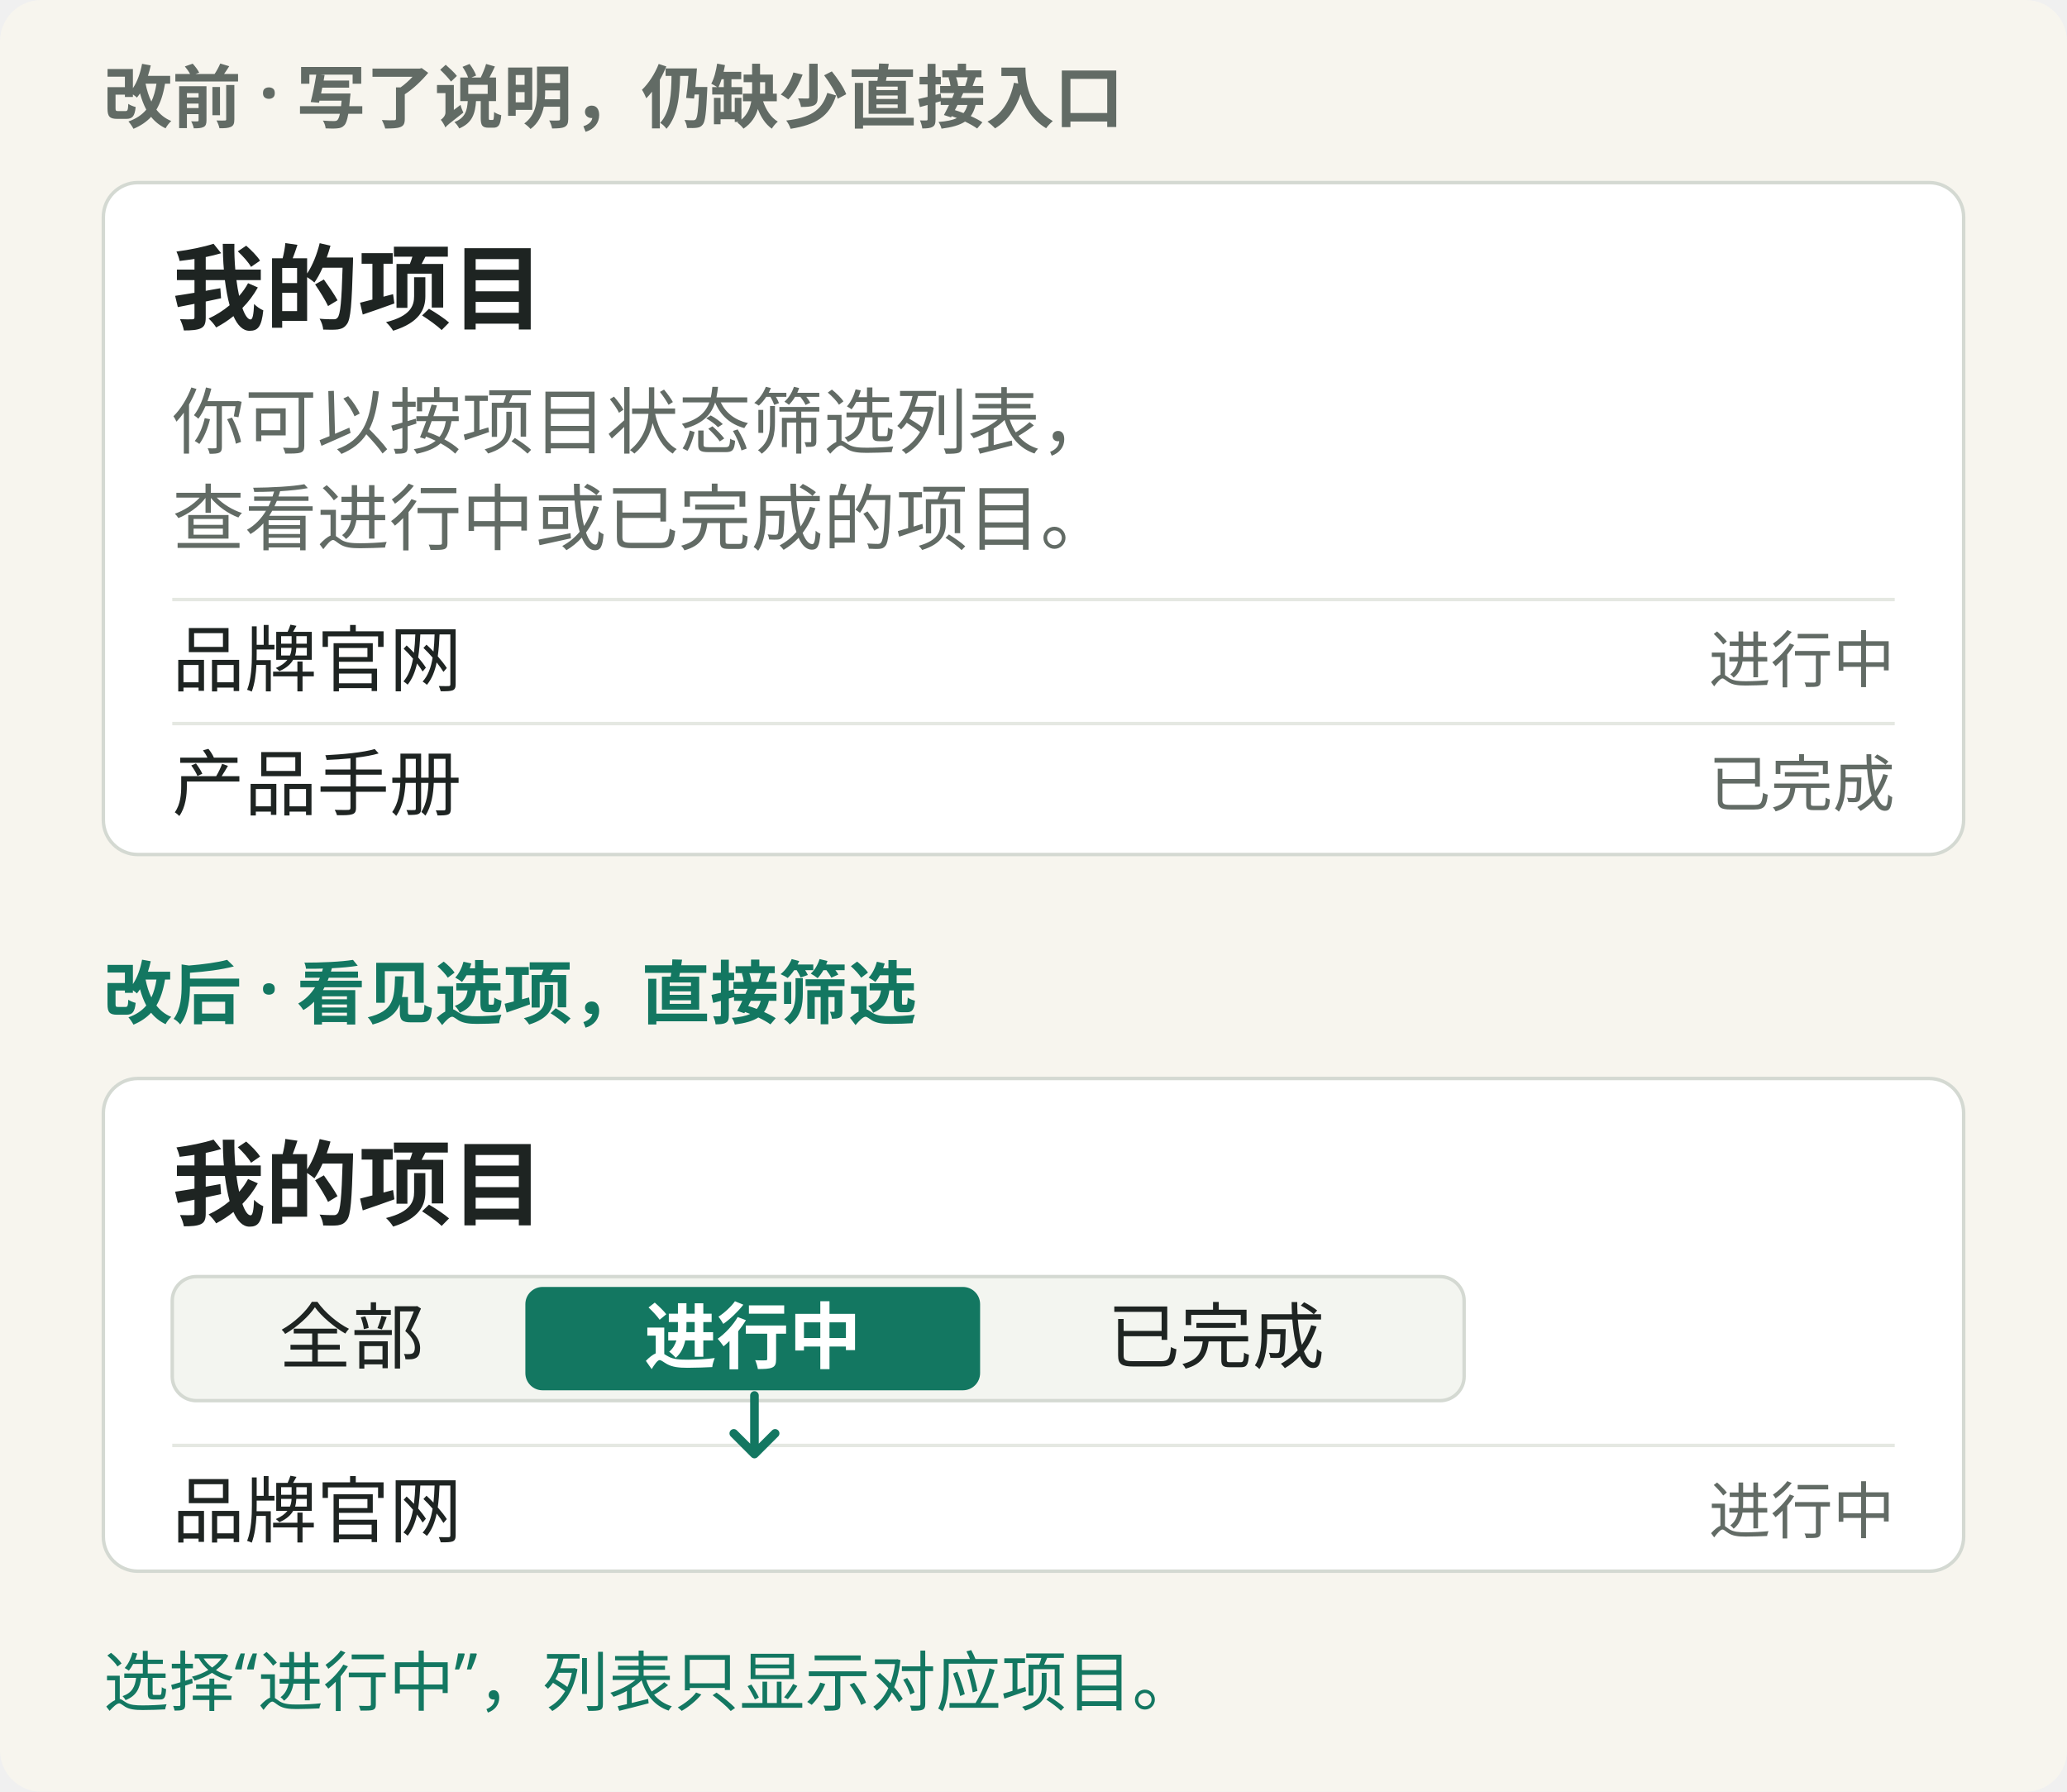
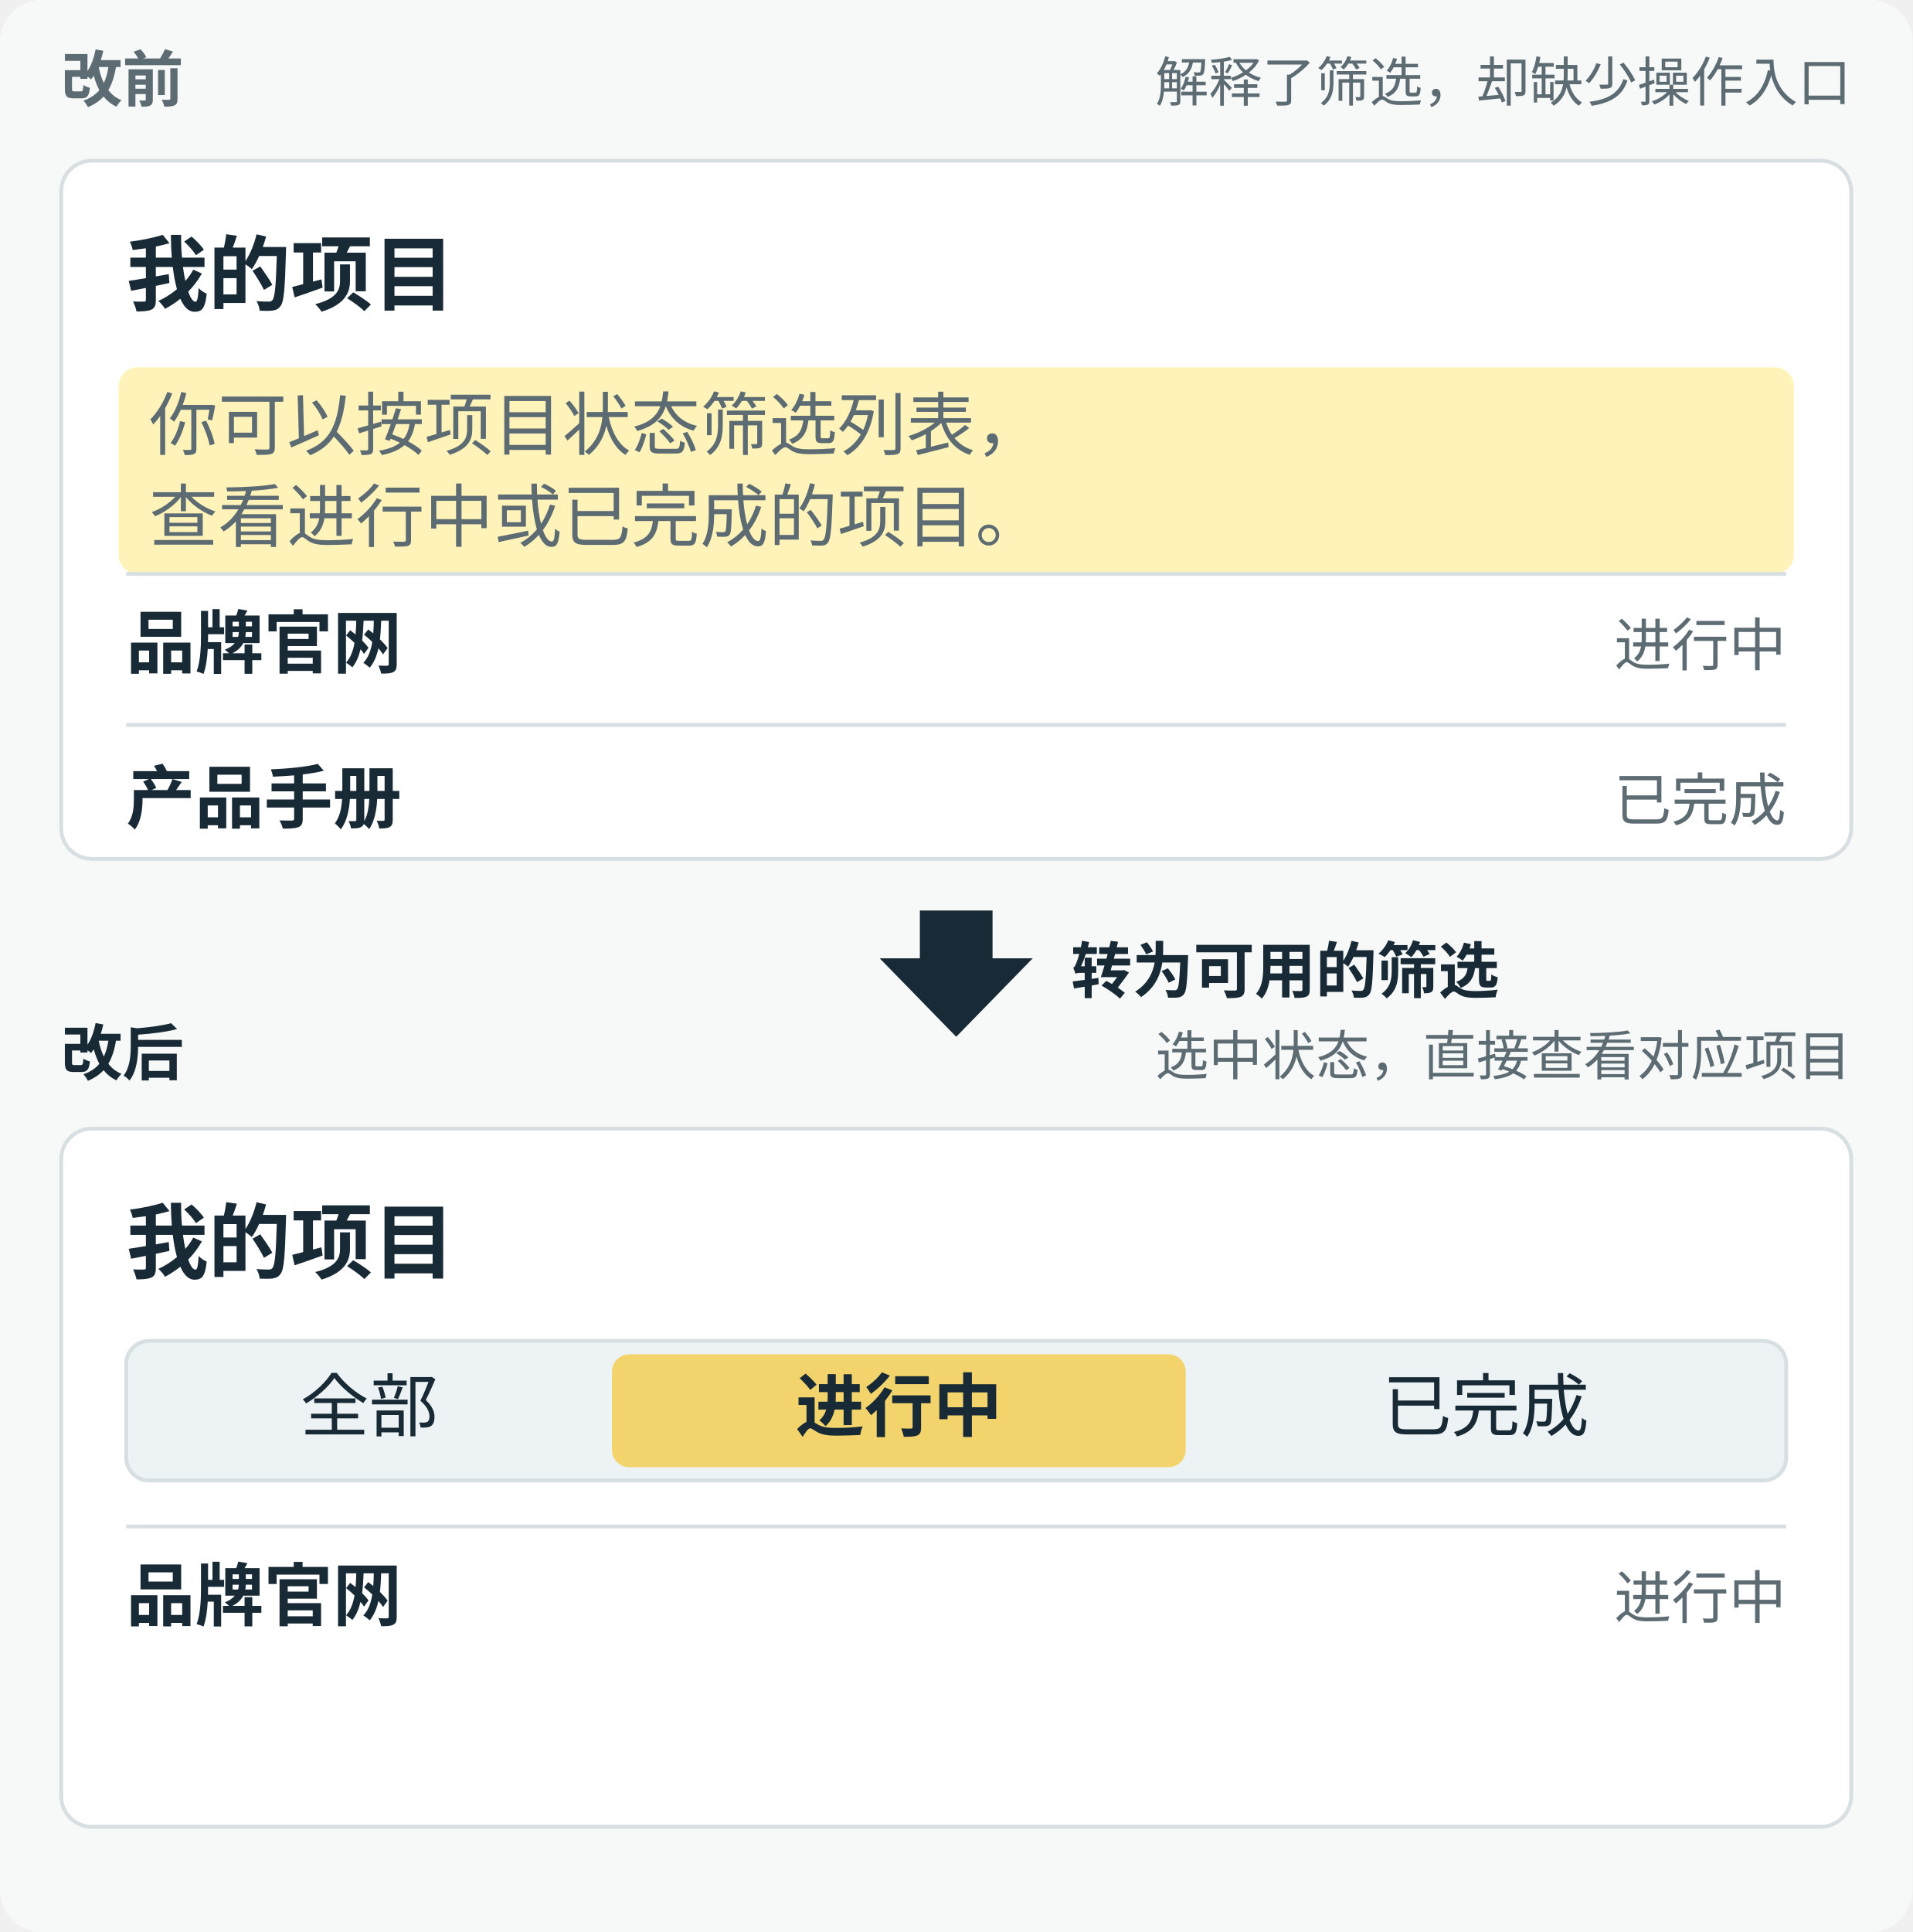
- <svg xmlns="http://www.w3.org/2000/svg" width="1200" height="1040" viewBox="0 0 1200 1040" role="img" aria-labelledby="title desc">
-   <rect width="1200" height="1040" rx="24" fill="#F7F5EE" />
-   <g font-family="'Segoe UI','Microsoft YaHei','PingFang SC',sans-serif" fill="#1E2422">
-     <g id="before">
-       <text x="60" y="71" font-size="40" font-weight="600" fill="#626B65">改前 · 写了说明，仍缺少直接入口</text>
-       <rect x="60" y="106" width="1080" height="390" rx="20" fill="#FFFFFF" stroke="#D4D9D2" stroke-width="2" />
-       <text x="100" y="187" font-size="54" font-weight="600">我的项目</text>
-       <text x="100" y="260" font-size="42" fill="#626B65">你可以按项目状态筛选列表，</text>
-       <text x="100" y="316" font-size="42" fill="#626B65">查看进行中或已完成的项目。</text>
-       <path d="M100 348h1000M100 420h1000" stroke="#E5E8E2" stroke-width="2" />
-       <text x="100" y="398" font-size="42">品牌官网</text>
-       <text x="1100" y="396" text-anchor="end" font-size="36" fill="#626B65">进行中</text>
-       <text x="100" y="470" font-size="42">产品手册</text>
-       <text x="1100" y="468" text-anchor="end" font-size="36" fill="#626B65">已完成</text>
-     </g>
-     <g id="after">
-       <text x="60" y="591" font-size="40" font-weight="600" fill="#137761">改后 · 看见选项，直接筛选</text>
-       <rect x="60" y="626" width="1080" height="286" rx="20" fill="#FFFFFF" stroke="#D4D9D2" stroke-width="2" />
-       <text x="100" y="707" font-size="54" font-weight="600">我的项目</text>
-       <rect x="100" y="741" width="750" height="72" rx="14" fill="#F3F5F0" stroke="#D4D9D2" stroke-width="2" />
-       <rect x="305" y="747" width="264" height="60" rx="10" fill="#137761" />
-       <text x="204" y="791" text-anchor="middle" font-size="42">全部</text>
-       <text x="437" y="791" text-anchor="middle" font-size="42" font-weight="600" fill="#FFFFFF">进行中</text>
-       <text x="706" y="791" text-anchor="middle" font-size="42">已完成</text>
-       <path d="M100 839h1000" stroke="#E5E8E2" stroke-width="2" />
-       <text x="100" y="892" font-size="42">品牌官网</text>
-       <text x="1100" y="890" text-anchor="end" font-size="36" fill="#626B65">进行中</text>
-     </g>
-     <g id="selection-explanation">
-       <path d="M438 810v34m-12-12 12 12 12-12" fill="none" stroke="#137761" stroke-width="5" stroke-linecap="round" stroke-linejoin="round" />
-       <text x="60" y="990" font-size="38" fill="#137761">选择“进行中”，列表只显示对应项目。</text>
-     </g>
+ <svg xmlns="http://www.w3.org/2000/svg" width="1000" height="1010" viewBox="0 0 1000 1010" role="img" aria-labelledby="title desc">
+   <g font-family="'Microsoft YaHei','PingFang SC','Segoe UI',sans-serif">
+     <rect x="0" y="0" width="1000" height="1010" rx="22" fill="#F7F9F8" />
+     <text x="32" y="53" font-size="32" fill="#5D6B73" font-weight="600" text-anchor="start">改前</text>
+     <text x="968" y="53" font-size="28" fill="#5D6B73" font-weight="400" text-anchor="end">解释了筛选，却缺少操作入口</text>
+     <rect x="32" y="84" width="936" height="365" rx="16" fill="#FFFFFF" stroke="#D7DFE3" stroke-width="2" />
+     <text x="66" y="159" font-size="43" fill="#182A35" font-weight="650" text-anchor="start">我的项目</text>
+     <rect x="62" y="192" width="876" height="108" rx="10" fill="#FFF3B9" />
+     <text x="78" y="235" font-size="36" fill="#5D6B73" font-weight="400" text-anchor="start">你可以按项目状态筛选列表，</text>
+     <text x="78" y="283" font-size="36" fill="#5D6B73" font-weight="400" text-anchor="start">查看进行中或已完成的项目。</text>
+     <path d="M66 300H934" stroke="#D7DFE3" stroke-width="2" />
+     <text x="66" y="349" font-size="36" fill="#182A35" font-weight="600" text-anchor="start">品牌官网</text>
+     <text x="934" y="348" font-size="30" fill="#5D6B73" font-weight="400" text-anchor="end">进行中</text>
+     <path d="M66 379H934" stroke="#D7DFE3" stroke-width="2" />
+     <text x="66" y="430" font-size="36" fill="#182A35" font-weight="600" text-anchor="start">产品手册</text>
+     <text x="934" y="429" font-size="30" fill="#5D6B73" font-weight="400" text-anchor="end">已完成</text>
+     <path d="M481 476H519V501H540L500 542L460 501H481Z" fill="#182A35" />
+     <text x="560" y="519" font-size="32" fill="#182A35" font-weight="650" text-anchor="start">转为可用的筛选</text>
+     <text x="32" y="562" font-size="32" fill="#182A35" font-weight="650" text-anchor="start">改后</text>
+     <text x="968" y="562" font-size="28" fill="#5D6B73" font-weight="400" text-anchor="end">选中状态，直接查看对应项目</text>
+     <rect x="32" y="590" width="936" height="365" rx="16" fill="#FFFFFF" stroke="#D7DFE3" stroke-width="2" />
+     <text x="66" y="665" font-size="43" fill="#182A35" font-weight="650" text-anchor="start">我的项目</text>
+     <rect x="66" y="701" width="868" height="73" rx="12" fill="#EDF2F4" stroke="#D7DFE3" stroke-width="2" />
+     <rect x="320" y="708" width="300" height="59" rx="9" fill="#F3D46C" />
+     <text x="193" y="748" font-size="36" fill="#182A35" font-weight="400" text-anchor="middle">全部</text>
+     <text x="470" y="748" font-size="36" fill="#182A35" font-weight="650" text-anchor="middle">进行中</text>
+     <text x="777" y="748" font-size="36" fill="#182A35" font-weight="400" text-anchor="middle">已完成</text>
+     <path d="M66 798H934" stroke="#D7DFE3" stroke-width="2" />
+     <text x="66" y="847" font-size="36" fill="#182A35" font-weight="600" text-anchor="start">品牌官网</text>
+     <text x="934" y="846" font-size="30" fill="#5D6B73" font-weight="400" text-anchor="end">进行中</text>
  </g>
</svg>
